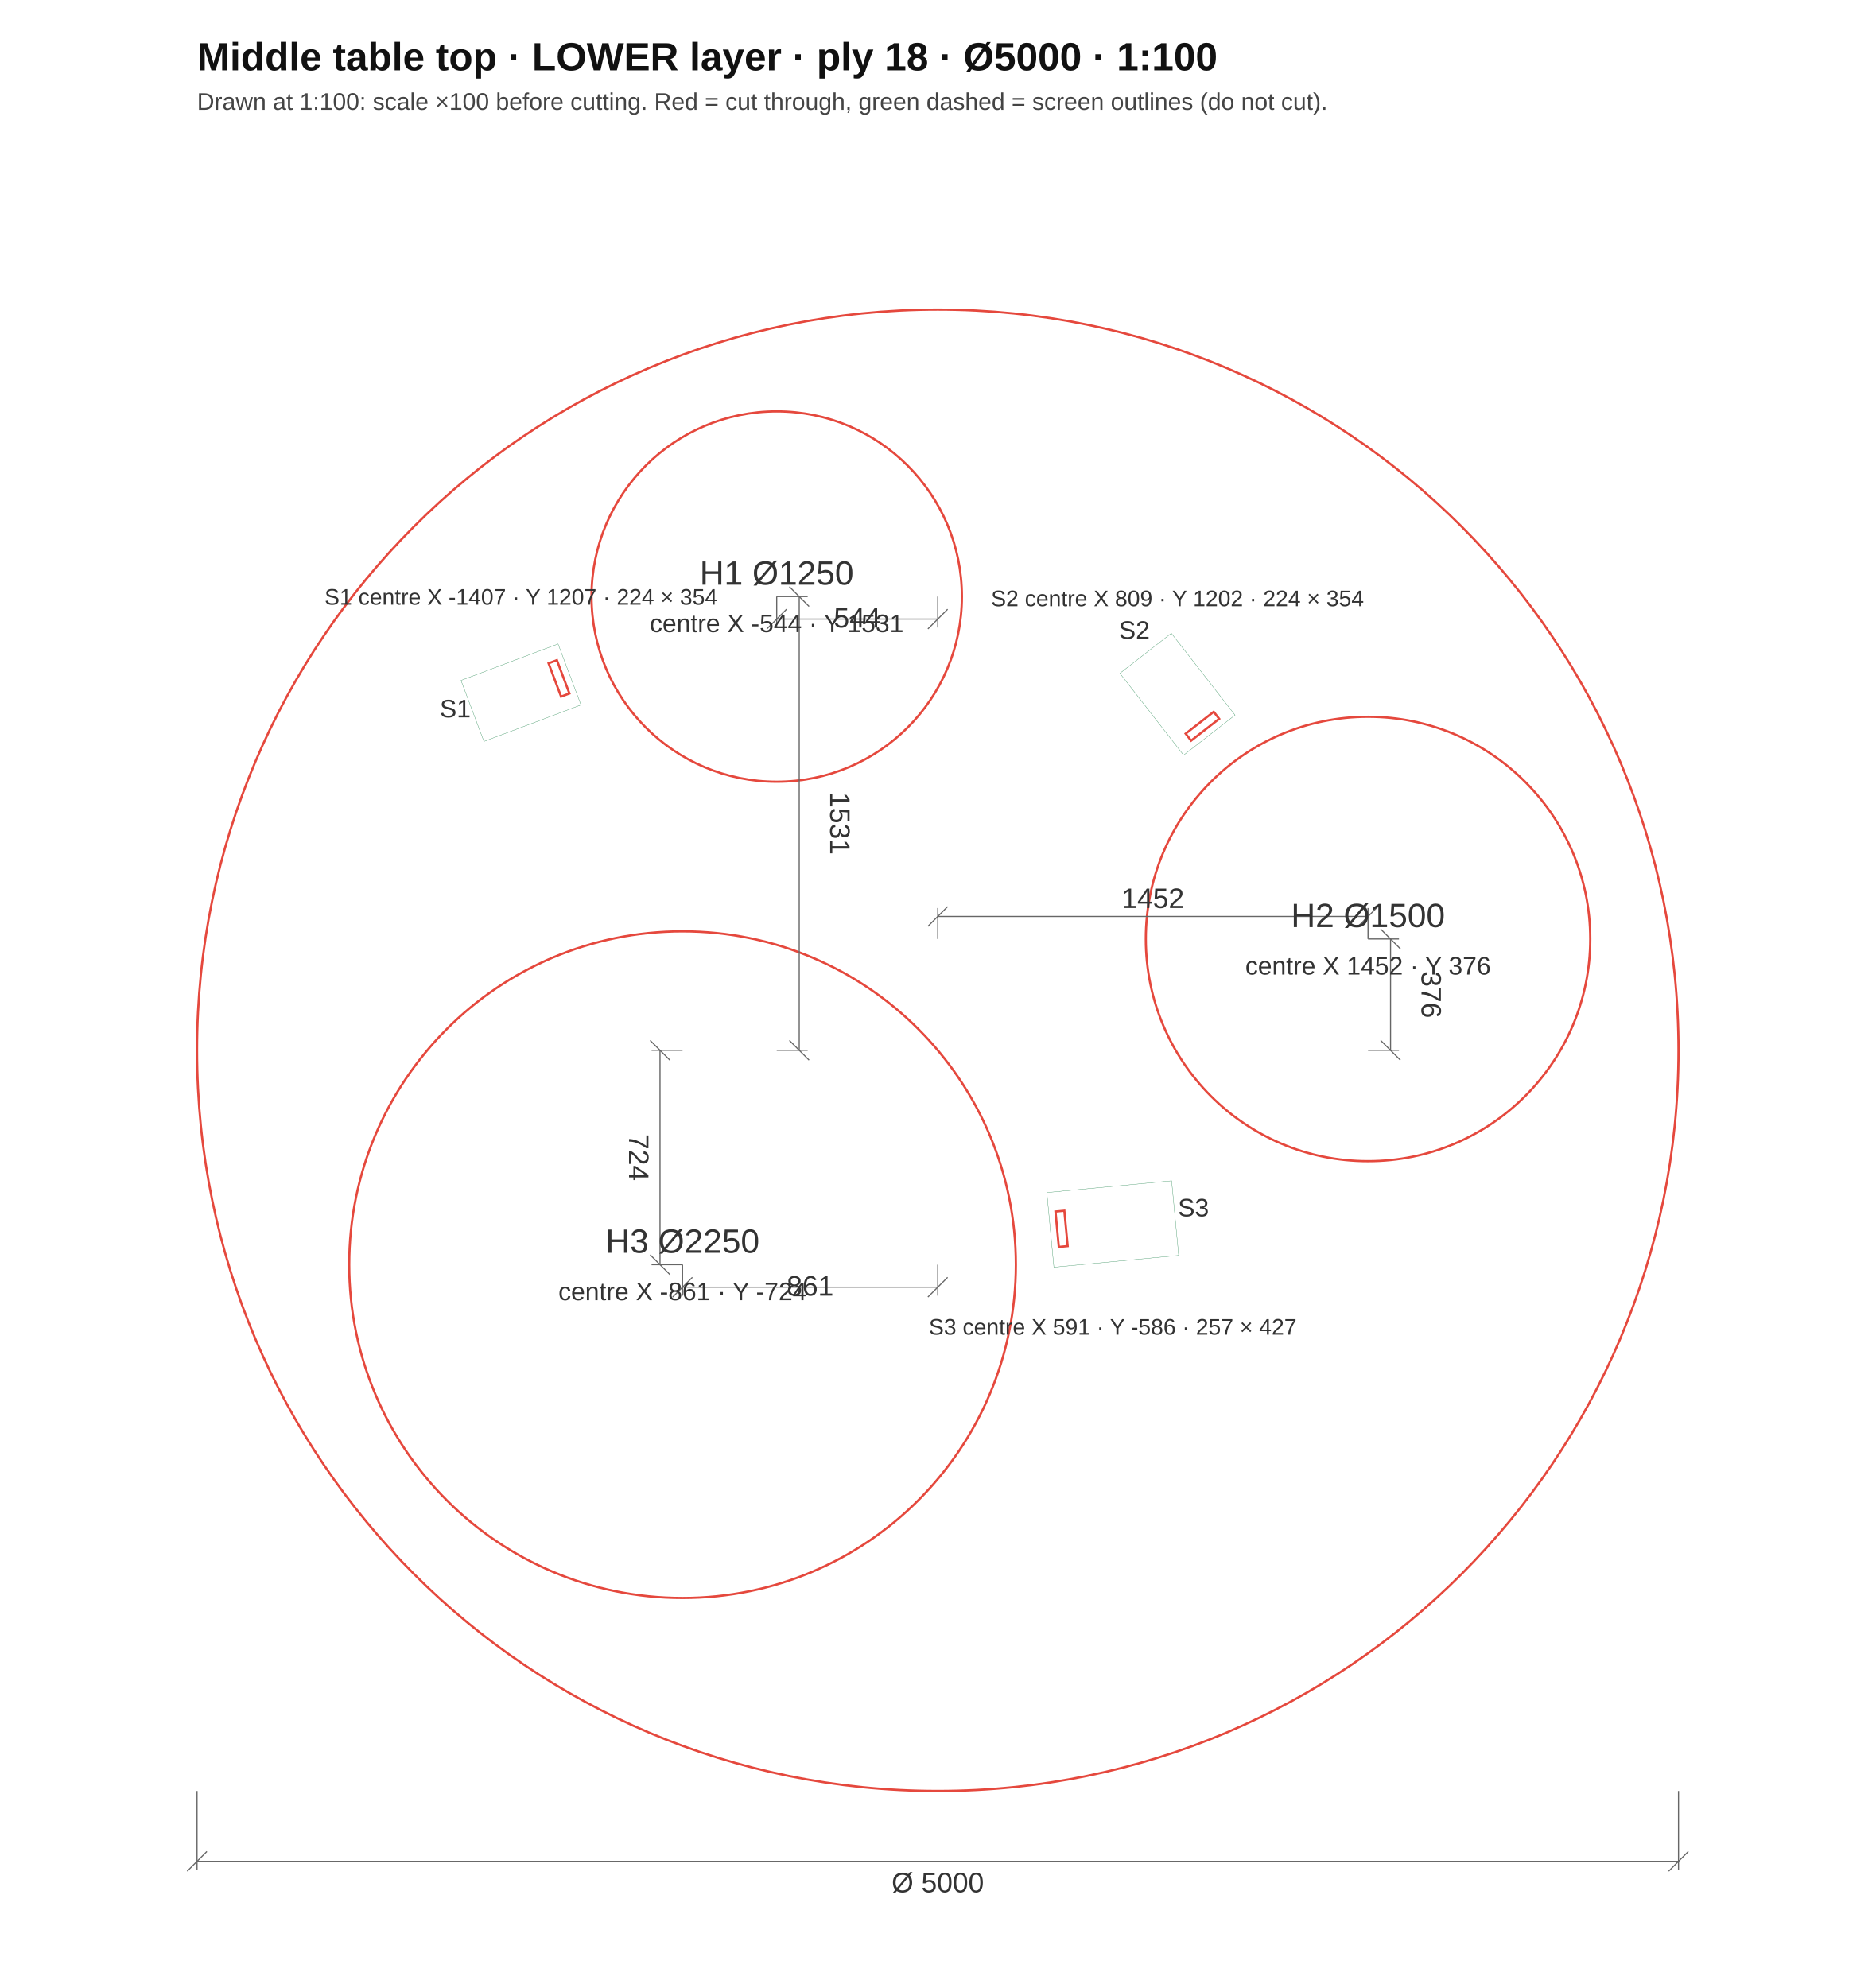
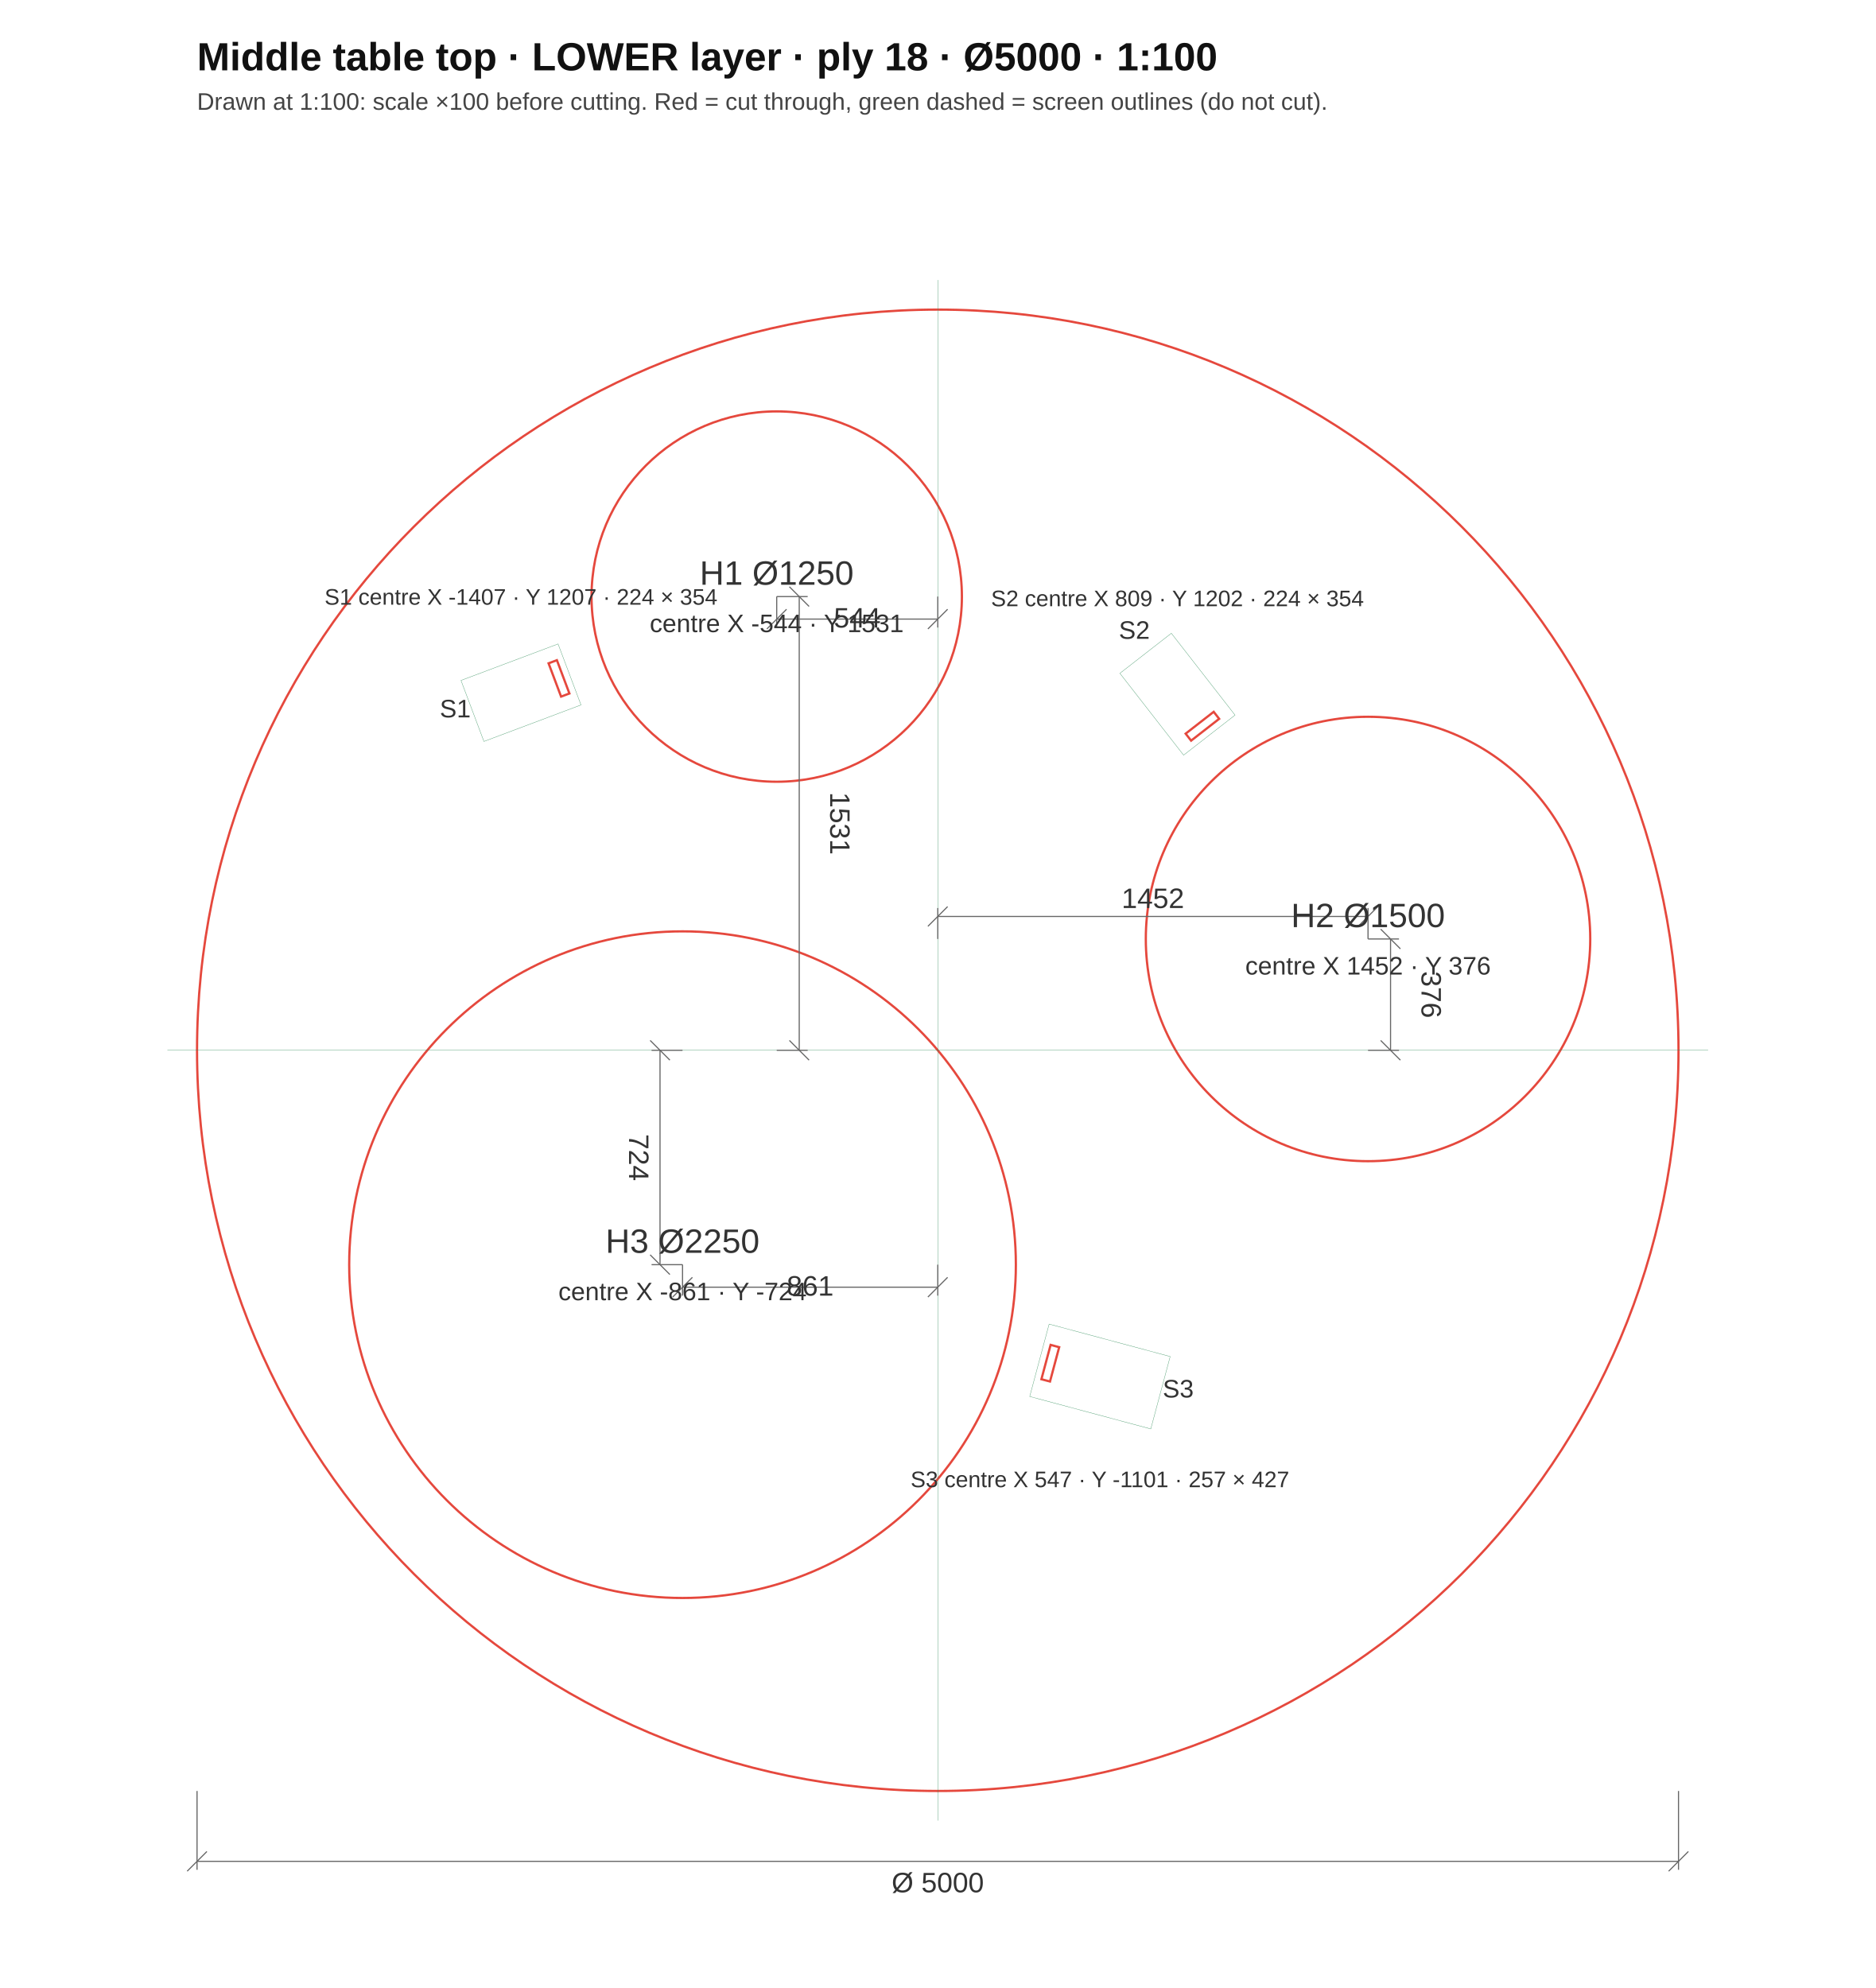
<svg xmlns="http://www.w3.org/2000/svg" width="63.3mm" height="67.1mm" viewBox="0 0 63.3 67.1">
  <svg id="T1_round-top_lower-layer_scale_1-100" overflow="visible" x="0" y="0" width="63.3" height="67.1" viewBox="-665.0 -1045.0 6330.0 6710.0">
    <g id="T1_round-top_lower-layer__CUT_through" fill="none" stroke="#E5483D" stroke-width="7.60">
      <path d="M0.00 2500.00A2500 2500 0 1 0 5000.00 2500.00A2500 2500 0 1 0 0.00 2500.00Z" />
      <path d="M1331.43 968.57A625.0 625.0 0 1 0 2581.43 968.57A625.0 625.0 0 1 0 1331.43 968.57Z" />
      <path d="M3202.14 2124.29A750.0 750.0 0 1 0 4702.14 2124.29A750.0 750.0 0 1 0 3202.14 2124.29Z" />
      <path d="M513.57 3223.57A1125.0 1125.0 0 1 0 2763.57 3223.57A1125.0 1125.0 0 1 0 513.57 3223.57Z" />
      <path d="M1214.55 1183.33L1256.77 1295.65L1228.69 1306.21L1186.47 1193.88Z" />
      <path d="M3449.70 1381.20L3355.01 1454.91L3336.58 1431.24L3431.27 1357.53Z" />
-       <path d="M2908.58 3163.79L2897.29 3044.32L2927.16 3041.50L2938.45 3160.96Z" />
+       <path d="M2849.77 3610.23L2880.83 3494.32L2909.80 3502.08L2878.75 3617.99Z" />
    </g>
    <g id="T1_round-top_lower-layer__MARK_pencil_do_not_cut" fill="none" stroke="#2E8B57" stroke-width="{max(0.4, ts*0.05):.2f}" stroke-dasharray="{ts*0.8:.1f} {ts*0.4:.1f}">
      <path d="M1218.49 1128.43L1295.89 1334.36L968.27 1457.51L890.87 1251.58Z" />
      <path d="M3503.29 1368.63L3329.69 1503.78L3114.69 1227.60L3288.29 1092.45Z" />
-       <path d="M2891.94 3232.16L2868.13 2980.28L3289.26 2940.47L3313.06 3192.35Z" />
+       <path d="M2810.34 3668.51L2875.82 3424.13L3284.41 3533.61L3218.93 3777.99Z" />
      <path d="M-100.00 2500.00L5100.00 2500.00" />
      <path d="M2500.00 5100.00L2500.00 -100.00" />
    </g>
    <g id="T1_round-top_lower-layer__DIMENSIONS_do_not_cut" fill="none" stroke="#666" stroke-width="3.80" font-family="IBM Plex Sans, Arial, sans-serif" font-size="95.0">
      <path d="M0.00 5000.00L0.00 5266.00M5000.00 5000.00L5000.00 5266.00M0.00 5237.50L5000.00 5237.50" />
      <path d="M-33.25 5270.75L33.25 5204.25" />
      <path d="M4966.75 5270.75L5033.25 5204.25" />
      <text x="2500.00" y="5342.00" fill="#333" stroke="none" text-anchor="middle" transform="rotate(0.00 2500.00 5342.00)">Ø 5000</text>
      <path d="M2500.00 968.57L2500.00 1073.07M1956.43 968.57L1956.43 1073.07M2500.00 1044.57L1956.43 1044.57" />
      <path d="M2533.25 1011.32L2466.75 1077.82" />
      <path d="M1989.68 1011.32L1923.18 1077.82" />
      <text x="2228.21" y="1073.07" fill="#333" stroke="none" text-anchor="middle" transform="rotate(360.00 2228.21 1073.07)">544</text>
      <path d="M1956.43 2500.00L2060.93 2500.00M1956.43 968.57L2060.93 968.57M2032.43 2500.00L2032.43 968.57" />
      <path d="M2065.68 2533.25L1999.18 2466.75" />
      <path d="M2065.68 1001.82L1999.18 935.32" />
      <text x="2136.93" y="1734.29" fill="#333" stroke="none" text-anchor="middle" transform="rotate(90.00 2136.93 1734.29)">1531</text>
      <path d="M2500.00 2124.29L2500.00 2019.79M3952.14 2124.29L3952.14 2019.79M2500.00 2048.29L3952.14 2048.29" />
      <path d="M2466.75 2081.54L2533.25 2015.04" />
      <path d="M3918.89 2081.54L3985.39 2015.04" />
      <text x="3226.07" y="2019.79" fill="#333" stroke="none" text-anchor="middle" transform="rotate(0.00 3226.07 2019.79)">1452</text>
      <path d="M3952.14 2500.00L4056.64 2500.00M3952.14 2124.29L4056.64 2124.29M4028.14 2500.00L4028.14 2124.29" />
      <path d="M4061.39 2533.25L3994.89 2466.75" />
      <path d="M4061.39 2157.54L3994.89 2091.04" />
      <text x="4132.64" y="2312.14" fill="#333" stroke="none" text-anchor="middle" transform="rotate(90.00 4132.64 2312.14)">376</text>
      <path d="M2500.00 3223.57L2500.00 3328.07M1638.57 3223.57L1638.57 3328.07M2500.00 3299.57L1638.57 3299.57" />
      <path d="M2533.25 3266.32L2466.75 3332.82" />
      <path d="M1671.82 3266.32L1605.32 3332.82" />
      <text x="2069.29" y="3328.07" fill="#333" stroke="none" text-anchor="middle" transform="rotate(360.00 2069.29 3328.07)">861</text>
      <path d="M1638.57 2500.00L1534.07 2500.00M1638.57 3223.57L1534.07 3223.57M1562.57 2500.00L1562.57 3223.57" />
      <path d="M1529.32 2466.75L1595.82 2533.25" />
      <path d="M1529.32 3190.32L1595.82 3256.82" />
      <text x="1458.07" y="2861.79" fill="#333" stroke="none" text-anchor="middle" transform="rotate(90.00 1458.07 2861.79)">724</text>
      <text x="871.54" y="1376.36" fill="#333" stroke="none" font-size="85.5" text-anchor="middle">S1</text>
      <text x="3163.40" y="1111.10" fill="#333" stroke="none" font-size="85.5" text-anchor="middle">S2</text>
-       <text x="3362.88" y="3060.58" fill="#333" stroke="none" font-size="85.5" text-anchor="middle">S3</text>
+       <text x="3311.55" y="3671.85" fill="#333" stroke="none" font-size="85.5" text-anchor="middle">S3</text>
      <text x="1956.43" y="928.57" fill="#333" stroke="none" font-size="114.0" text-anchor="middle">H1 Ø1250</text>
      <text x="1956.43" y="1088.57" fill="#333" stroke="none" font-size="85.5" text-anchor="middle">centre X -544 · Y 1531</text>
      <text x="3952.14" y="2084.29" fill="#333" stroke="none" font-size="114.0" text-anchor="middle">H2 Ø1500</text>
      <text x="3952.14" y="2244.29" fill="#333" stroke="none" font-size="85.5" text-anchor="middle">centre X 1452 · Y 376</text>
      <text x="1638.57" y="3183.57" fill="#333" stroke="none" font-size="114.0" text-anchor="middle">H3 Ø2250</text>
      <text x="1638.57" y="3343.57" fill="#333" stroke="none" font-size="85.5" text-anchor="middle">centre X -861 · Y -724</text>
      <text x="1093.38" y="995.97" fill="#333" stroke="none" font-size="76.0" text-anchor="middle">S1 centre X -1407 · Y 1207 · 224 × 354</text>
      <text x="3308.99" y="1001.11" fill="#333" stroke="none" font-size="76.0" text-anchor="middle">S2 centre X 809 · Y 1202 · 224 × 354</text>
-       <text x="3090.60" y="3459.81" fill="#333" stroke="none" font-size="76.0" text-anchor="middle">S3 centre X 591 · Y -586 · 257 × 427</text>
+       <text x="3047.37" y="3974.56" fill="#333" stroke="none" font-size="76.0" text-anchor="middle">S3 centre X 547 · Y -1101 · 257 × 427</text>
      <text x="0" y="-807.5" fill="#111" stroke="none" font-size="133.0" font-weight="700">Middle table top · LOWER layer · ply 18 · Ø5000 · 1:100</text>
      <text x="0" y="-674.5" fill="#444" stroke="none" font-size="80.8">Drawn at 1:100: scale ×100 before cutting. Red = cut through, green dashed = screen outlines (do not cut).</text>
    </g>
  </svg>
</svg>
